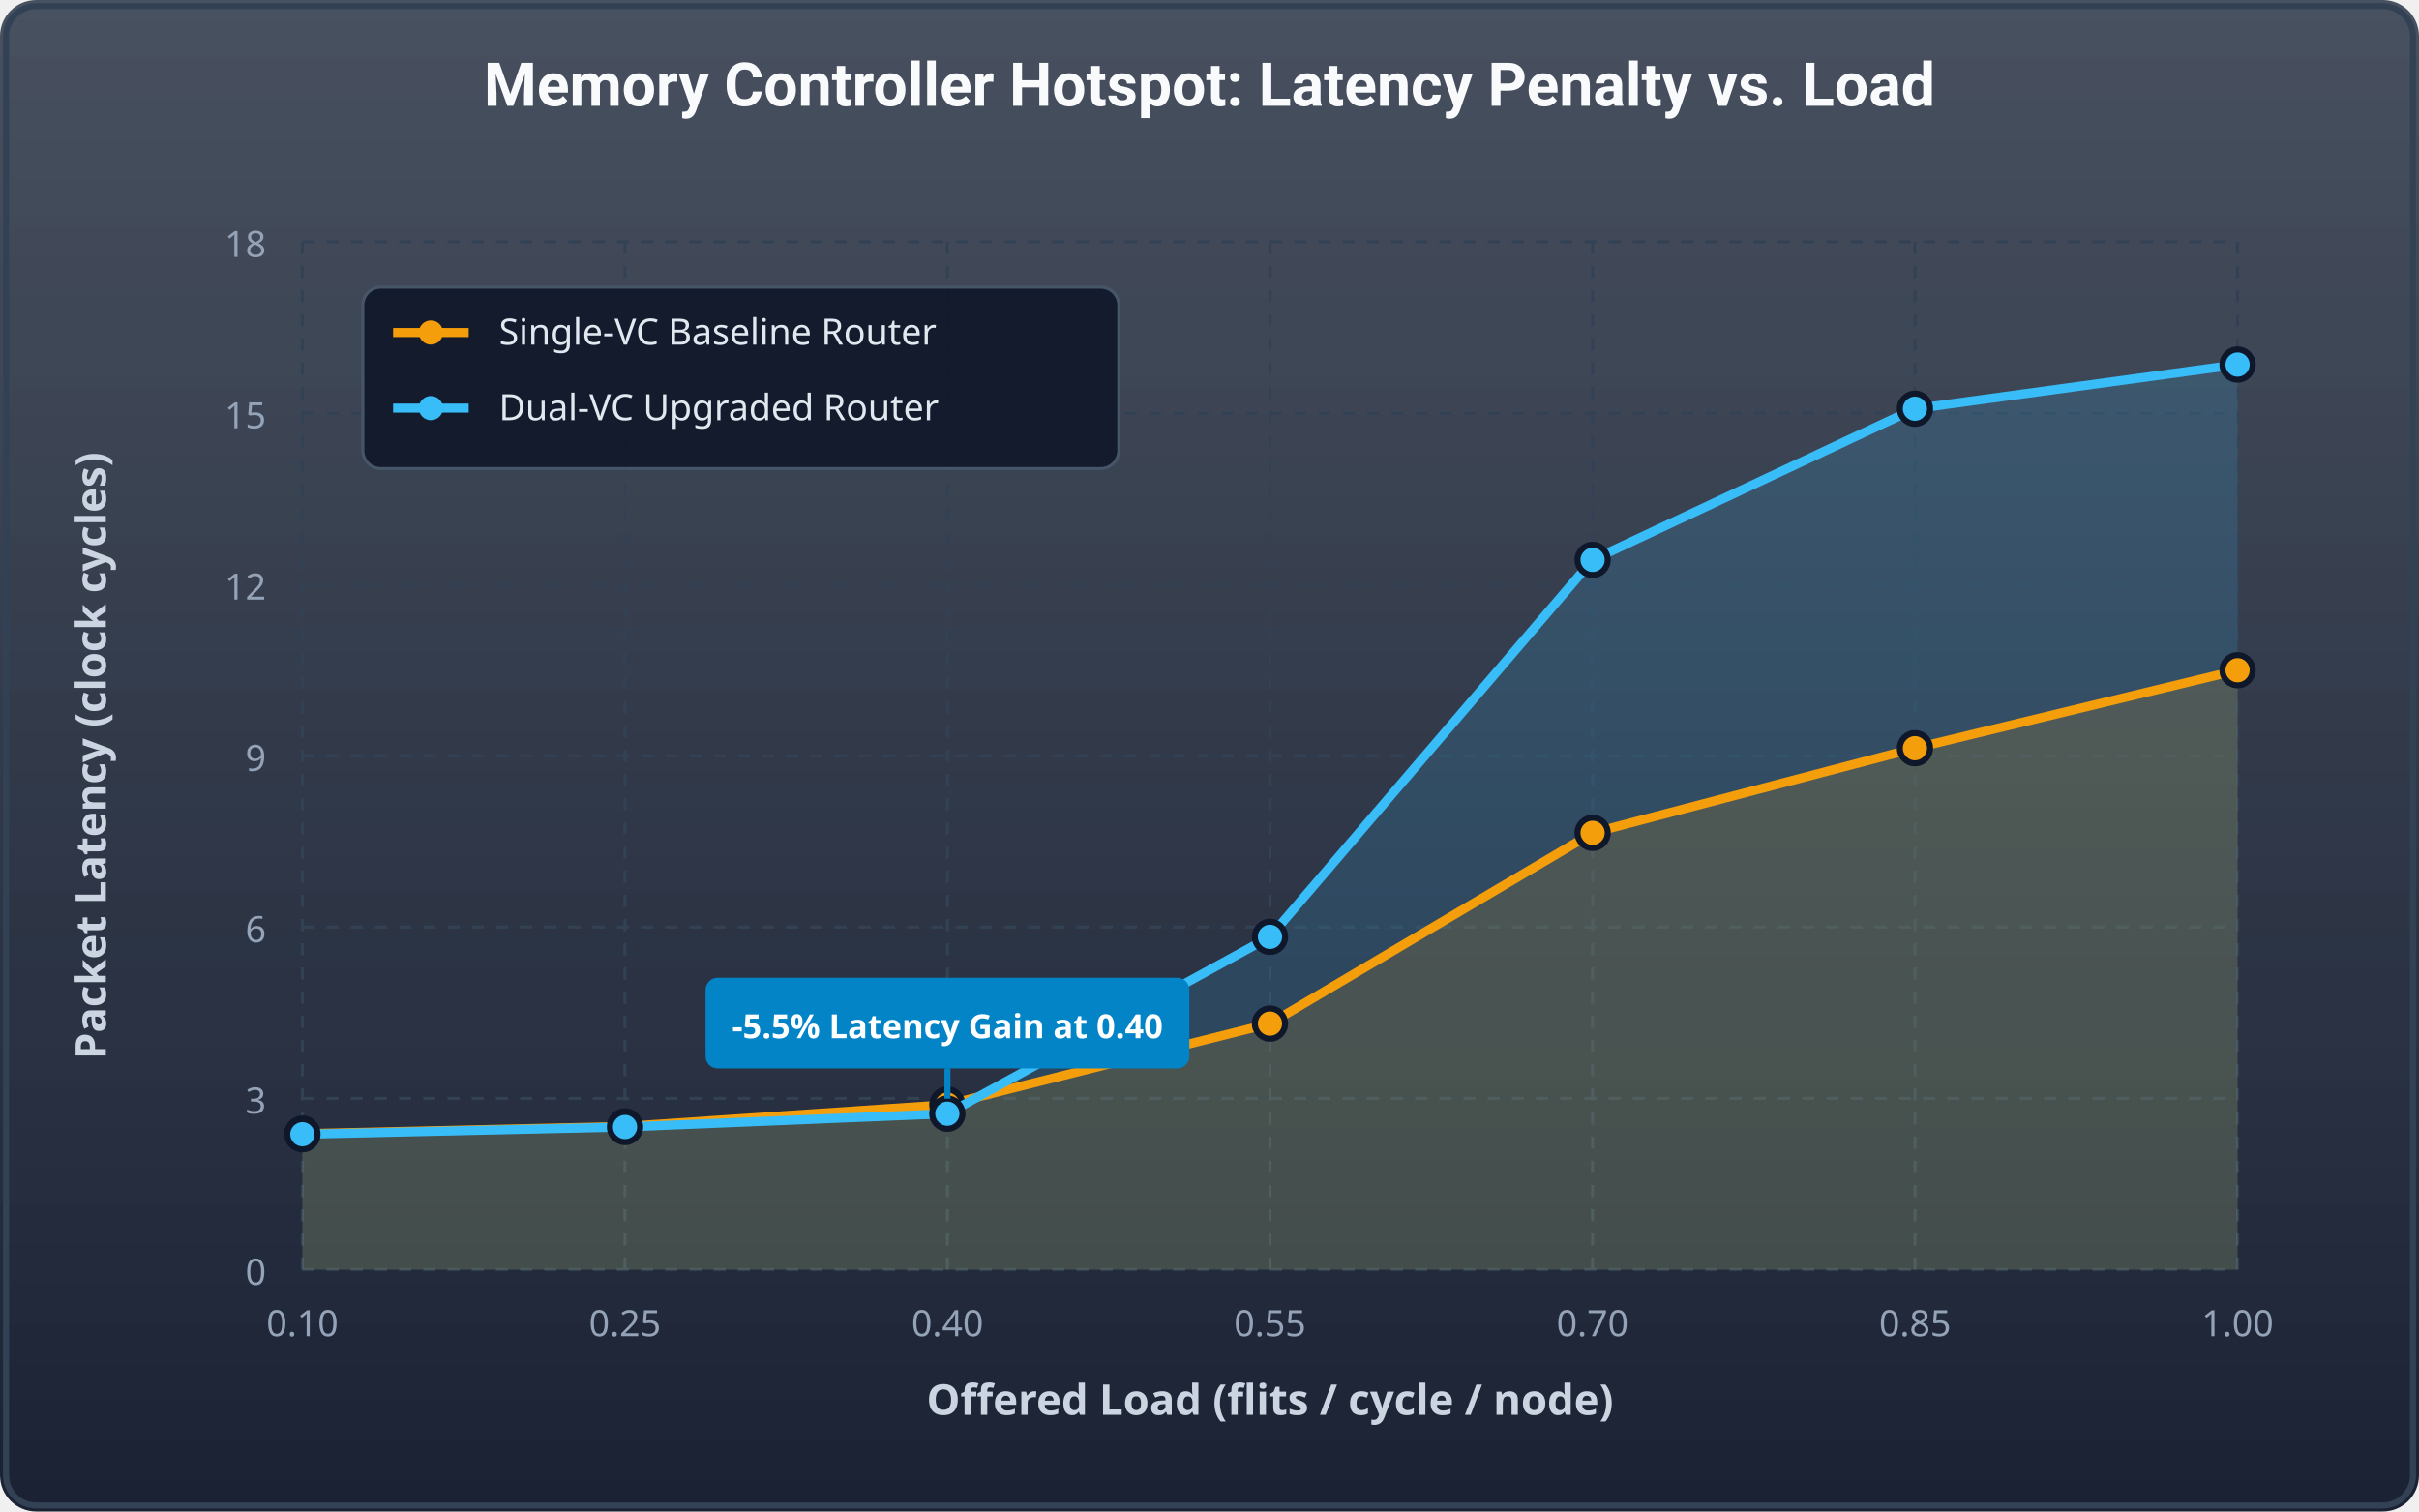
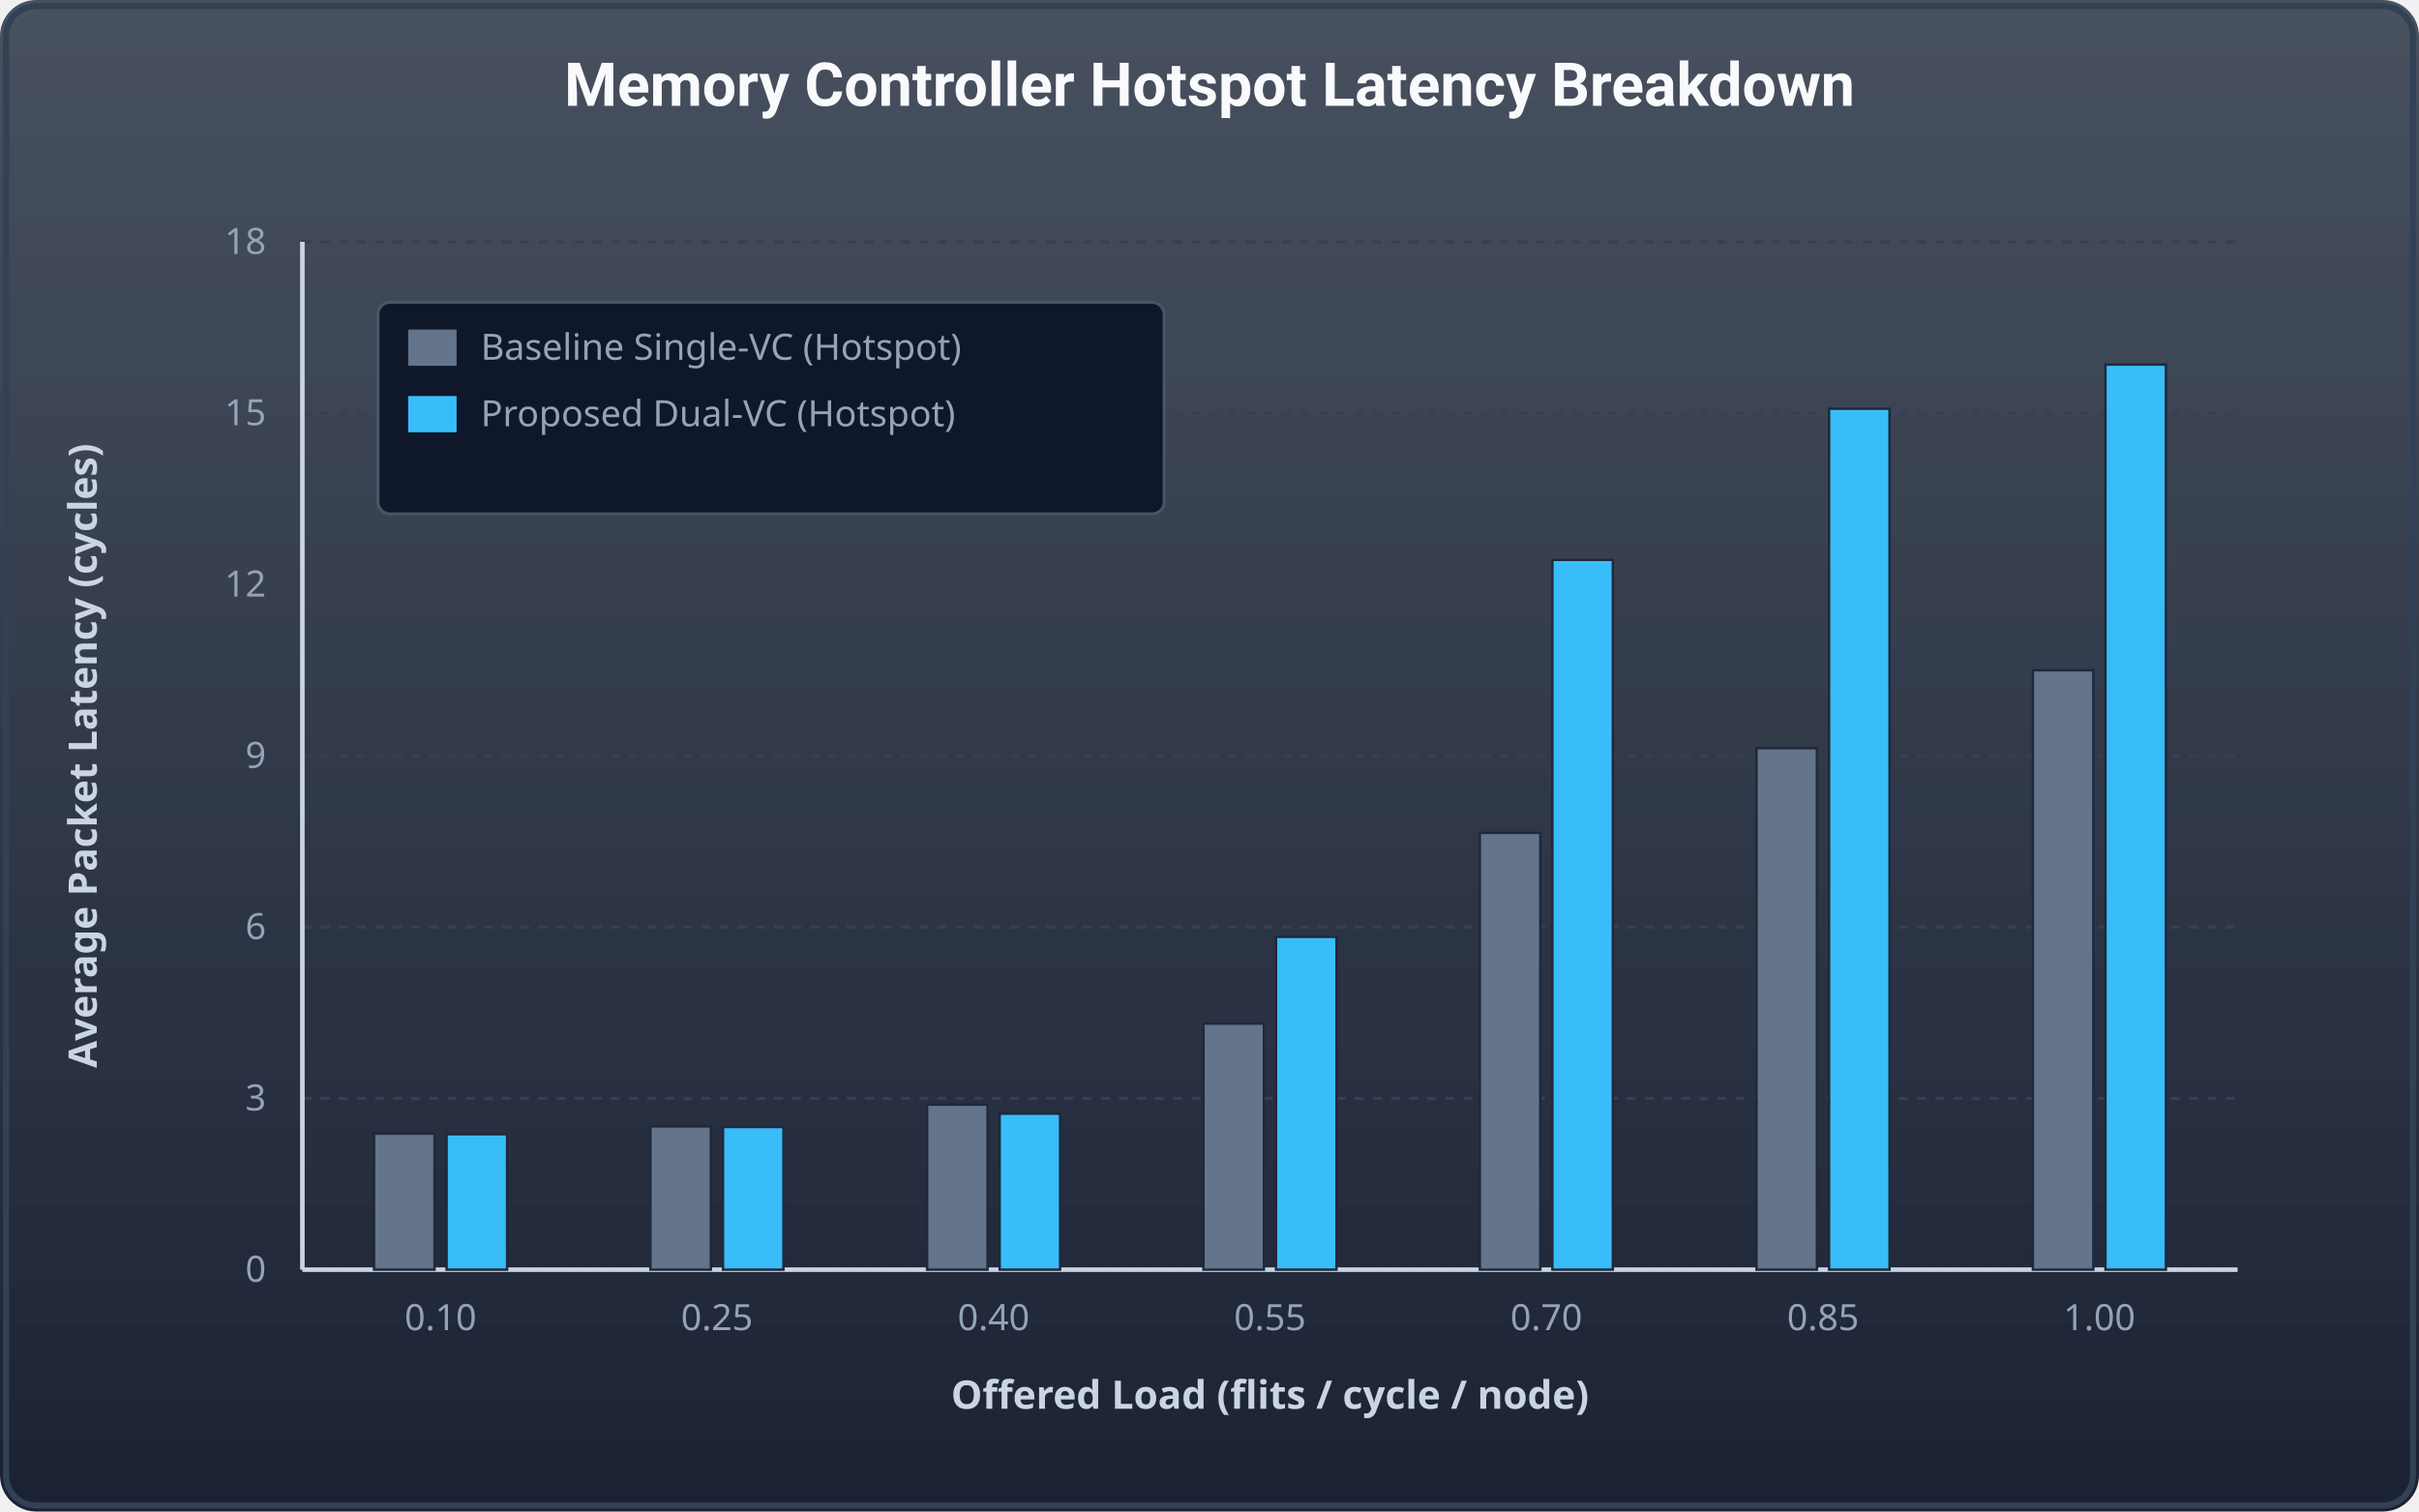
<svg xmlns="http://www.w3.org/2000/svg" viewBox="0 0 800 500" width="800" height="500">
  <defs>
    <linearGradient id="grid-grad" x1="0%" y1="0%" x2="0%" y2="100%">
      <stop offset="0%" stop-color="#1e293b" stop-opacity="0.8" />
      <stop offset="100%" stop-color="#0f172a" stop-opacity="0.95" />
    </linearGradient>
    <filter id="shadow" x="-5%" y="-5%" width="110%" height="110%">
      <feDropShadow dx="2" dy="3" stdDeviation="3" flood-opacity="0.3" />
    </filter>
  </defs>
  <rect width="100%" height="100%" fill="url(#grid-grad)" rx="12" />
  <rect x="2" y="2" width="796" height="496" fill="none" stroke="#334155" stroke-width="2" rx="10" />
-   <text x="400.0" y="35" font-family="-apple-system, BlinkMacSystemFont, 'Segoe UI', Roboto, Helvetica, Arial, sans-serif" font-size="20" font-weight="700" fill="#f8fafc" text-anchor="middle">Memory Controller Hotspot: Latency Penalty vs. Load</text>
-   <line x1="100" y1="420.0" x2="740" y2="420.0" stroke="#334155" stroke-dasharray="4,4" stroke-width="1" />
-   <text x="88" y="425.0" font-family="sans-serif" font-size="12" fill="#94a3b8" text-anchor="end">0</text>
-   <line x1="100" y1="363.333" x2="740" y2="363.333" stroke="#334155" stroke-dasharray="4,4" stroke-width="1" />
-   <text x="88" y="368.333" font-family="sans-serif" font-size="12" fill="#94a3b8" text-anchor="end">3</text>
-   <line x1="100" y1="306.667" x2="740" y2="306.667" stroke="#334155" stroke-dasharray="4,4" stroke-width="1" />
-   <text x="88" y="311.667" font-family="sans-serif" font-size="12" fill="#94a3b8" text-anchor="end">6</text>
-   <line x1="100" y1="250.0" x2="740" y2="250.0" stroke="#334155" stroke-dasharray="4,4" stroke-width="1" />
-   <text x="88" y="255.0" font-family="sans-serif" font-size="12" fill="#94a3b8" text-anchor="end">9</text>
-   <line x1="100" y1="193.333" x2="740" y2="193.333" stroke="#334155" stroke-dasharray="4,4" stroke-width="1" />
-   <text x="88" y="198.333" font-family="sans-serif" font-size="12" fill="#94a3b8" text-anchor="end">12</text>
-   <line x1="100" y1="136.667" x2="740" y2="136.667" stroke="#334155" stroke-dasharray="4,4" stroke-width="1" />
-   <text x="88" y="141.667" font-family="sans-serif" font-size="12" fill="#94a3b8" text-anchor="end">15</text>
-   <line x1="100" y1="80.0" x2="740" y2="80.0" stroke="#334155" stroke-dasharray="4,4" stroke-width="1" />
-   <text x="88" y="85.0" font-family="sans-serif" font-size="12" fill="#94a3b8" text-anchor="end">18</text>
-   <line x1="100.0" y1="420" x2="100.0" y2="80" stroke="#334155" stroke-dasharray="4,4" stroke-width="1" />
-   <text x="100.0" y="442" font-family="sans-serif" font-size="12" fill="#94a3b8" text-anchor="middle">0.10</text>
-   <line x1="206.667" y1="420" x2="206.667" y2="80" stroke="#334155" stroke-dasharray="4,4" stroke-width="1" />
-   <text x="206.667" y="442" font-family="sans-serif" font-size="12" fill="#94a3b8" text-anchor="middle">0.25</text>
-   <line x1="313.333" y1="420" x2="313.333" y2="80" stroke="#334155" stroke-dasharray="4,4" stroke-width="1" />
-   <text x="313.333" y="442" font-family="sans-serif" font-size="12" fill="#94a3b8" text-anchor="middle">0.40</text>
-   <line x1="420" y1="420" x2="420" y2="80" stroke="#334155" stroke-dasharray="4,4" stroke-width="1" />
-   <text x="420" y="442" font-family="sans-serif" font-size="12" fill="#94a3b8" text-anchor="middle">0.55</text>
-   <line x1="526.667" y1="420" x2="526.667" y2="80" stroke="#334155" stroke-dasharray="4,4" stroke-width="1" />
-   <text x="526.667" y="442" font-family="sans-serif" font-size="12" fill="#94a3b8" text-anchor="middle">0.70</text>
-   <line x1="633.333" y1="420" x2="633.333" y2="80" stroke="#334155" stroke-dasharray="4,4" stroke-width="1" />
-   <text x="633.333" y="442" font-family="sans-serif" font-size="12" fill="#94a3b8" text-anchor="middle">0.85</text>
-   <line x1="740.0" y1="420" x2="740.0" y2="80" stroke="#334155" stroke-dasharray="4,4" stroke-width="1" />
-   <text x="740.0" y="442" font-family="sans-serif" font-size="12" fill="#94a3b8" text-anchor="middle">1.00</text>
-   <text x="420.0" y="468" font-family="sans-serif" font-size="14" font-weight="600" fill="#cbd5e1" text-anchor="middle">Offered Load (flits / cycle / node)</text>
-   <text x="35" y="250.0" font-family="sans-serif" font-size="14" font-weight="600" fill="#cbd5e1" text-anchor="middle" transform="rotate(-90 35 250.0)">Packet Latency (clock cycles)</text>
-   <polygon points="100.0,420.0 100.0,375.233 206.667,372.778 313.333,368.433 420,309.878 526.667,185.211 633.333,135.156 740.0,120.611 740.0,420.0" fill="#38bdf8" fill-opacity="0.15" />
-   <polygon points="100.0,420.0 100.0,375.044 206.667,372.589 313.333,365.411 420,338.589 526.667,275.5 633.333,247.544 740.0,221.667 740.0,420.0" fill="#f59e0b" fill-opacity="0.15" />
-   <polyline fill="none" stroke="#f59e0b" stroke-width="3" points="100.0,375.0 206.7,372.6 313.3,365.4 420.0,338.6 526.7,275.5 633.3,247.5 740.0,221.7" />
-   <circle cx="100.0" cy="375.0" r="5" fill="#f59e0b" stroke="#0f172a" stroke-width="2" />
-   <circle cx="206.7" cy="372.6" r="5" fill="#f59e0b" stroke="#0f172a" stroke-width="2" />
-   <circle cx="313.3" cy="365.4" r="5" fill="#f59e0b" stroke="#0f172a" stroke-width="2" />
-   <circle cx="420.0" cy="338.6" r="5" fill="#f59e0b" stroke="#0f172a" stroke-width="2" />
-   <circle cx="526.7" cy="275.5" r="5" fill="#f59e0b" stroke="#0f172a" stroke-width="2" />
-   <circle cx="633.3" cy="247.5" r="5" fill="#f59e0b" stroke="#0f172a" stroke-width="2" />
-   <circle cx="740.0" cy="221.7" r="5" fill="#f59e0b" stroke="#0f172a" stroke-width="2" />
-   <polyline fill="none" stroke="#38bdf8" stroke-width="3" points="100.0,375.2 206.7,372.8 313.3,368.4 420.0,309.9 526.7,185.2 633.3,135.2 740.0,120.6" />
-   <circle cx="100.0" cy="375.2" r="5" fill="#38bdf8" stroke="#0f172a" stroke-width="2" />
-   <circle cx="206.7" cy="372.8" r="5" fill="#38bdf8" stroke="#0f172a" stroke-width="2" />
-   <circle cx="313.3" cy="368.4" r="5" fill="#38bdf8" stroke="#0f172a" stroke-width="2" />
-   <circle cx="420.0" cy="309.9" r="5" fill="#38bdf8" stroke="#0f172a" stroke-width="2" />
-   <circle cx="526.7" cy="185.2" r="5" fill="#38bdf8" stroke="#0f172a" stroke-width="2" />
-   <circle cx="633.3" cy="135.2" r="5" fill="#38bdf8" stroke="#0f172a" stroke-width="2" />
-   <circle cx="740.0" cy="120.6" r="5" fill="#38bdf8" stroke="#0f172a" stroke-width="2" />
-   <rect x="233.333" y="323.433" width="160" height="30" fill="#0284c7" rx="4" />
-   <text x="313.333" y="343.433" font-family="sans-serif" font-size="11" font-weight="bold" fill="#ffffff" text-anchor="middle">-5.5% Latency Gain at 0.40</text>
-   <line x1="313.333" y1="353.433" x2="313.333" y2="363.433" stroke="#0284c7" stroke-width="2" />
-   <rect x="120" y="95" width="250" height="60" fill="#0f172a" fill-opacity="0.9" rx="6" stroke="#475569" />
-   <line x1="130" y1="110" x2="155" y2="110" stroke="#f59e0b" stroke-width="3" />
-   <circle cx="142.5" cy="110" r="4" fill="#f59e0b" />
-   <text x="165" y="114" font-family="sans-serif" font-size="12" fill="#e2e8f0">Single-VC Baseline Router</text>
-   <line x1="130" y1="135" x2="155" y2="135" stroke="#38bdf8" stroke-width="3" />
-   <circle cx="142.5" cy="135" r="4" fill="#38bdf8" />
-   <text x="165" y="139" font-family="sans-serif" font-size="12" fill="#e2e8f0">Dual-VC Upgraded Router</text>
+   <text x="400.0" y="35" font-family="-apple-system, BlinkMacSystemFont, 'Segoe UI', Roboto, Helvetica, Arial, sans-serif" font-size="20" font-weight="700" fill="#f8fafc" text-anchor="middle">Memory Controller Hotspot Latency Breakdown</text>
+   <line x1="100" y1="420.0" x2="740" y2="420.0" stroke="#334155" stroke-dasharray="3,3" stroke-width="1" />
+   <text x="88" y="424.0" font-family="sans-serif" font-size="12" fill="#94a3b8" text-anchor="end">0</text>
+   <line x1="100" y1="363.333" x2="740" y2="363.333" stroke="#334155" stroke-dasharray="3,3" stroke-width="1" />
+   <text x="88" y="367.333" font-family="sans-serif" font-size="12" fill="#94a3b8" text-anchor="end">3</text>
+   <line x1="100" y1="306.667" x2="740" y2="306.667" stroke="#334155" stroke-dasharray="3,3" stroke-width="1" />
+   <text x="88" y="310.667" font-family="sans-serif" font-size="12" fill="#94a3b8" text-anchor="end">6</text>
+   <line x1="100" y1="250.0" x2="740" y2="250.0" stroke="#334155" stroke-dasharray="3,3" stroke-width="1" />
+   <text x="88" y="254.0" font-family="sans-serif" font-size="12" fill="#94a3b8" text-anchor="end">9</text>
+   <line x1="100" y1="193.333" x2="740" y2="193.333" stroke="#334155" stroke-dasharray="3,3" stroke-width="1" />
+   <text x="88" y="197.333" font-family="sans-serif" font-size="12" fill="#94a3b8" text-anchor="end">12</text>
+   <line x1="100" y1="136.667" x2="740" y2="136.667" stroke="#334155" stroke-dasharray="3,3" stroke-width="1" />
+   <text x="88" y="140.667" font-family="sans-serif" font-size="12" fill="#94a3b8" text-anchor="end">15</text>
+   <line x1="100" y1="80.0" x2="740" y2="80.0" stroke="#334155" stroke-dasharray="3,3" stroke-width="1" />
+   <text x="88" y="84.0" font-family="sans-serif" font-size="12" fill="#94a3b8" text-anchor="end">18</text>
+   <line x1="100" y1="420" x2="740" y2="420" stroke="#cbd5e1" stroke-width="1.5" />
+   <line x1="100" y1="420" x2="100" y2="80" stroke="#cbd5e1" stroke-width="1.5" />
+   <text x="420.0" y="466" font-family="sans-serif" font-size="13" font-weight="bold" fill="#cbd5e1" text-anchor="middle">Offered Load (flits / cycle / node)</text>
+   <text x="32" y="250.0" font-family="sans-serif" font-size="13" font-weight="bold" fill="#cbd5e1" text-anchor="middle" transform="rotate(-90 32 250.0)">Average Packet Latency (cycles)</text>
+   <rect x="123.7" y="375.0" width="20" height="45.0" fill="#64748b" stroke="#1e293b" stroke-width="0.8" />
+   <rect x="147.7" y="375.2" width="20" height="44.8" fill="#38bdf8" stroke="#1e293b" stroke-width="0.8" />
+   <text x="145.7" y="440" font-family="sans-serif" font-size="12" fill="#94a3b8" text-anchor="middle">0.10</text>
+   <rect x="215.1" y="372.6" width="20" height="47.4" fill="#64748b" stroke="#1e293b" stroke-width="0.8" />
+   <rect x="239.1" y="372.8" width="20" height="47.2" fill="#38bdf8" stroke="#1e293b" stroke-width="0.8" />
+   <text x="237.1" y="440" font-family="sans-serif" font-size="12" fill="#94a3b8" text-anchor="middle">0.25</text>
+   <rect x="306.6" y="365.4" width="20" height="54.6" fill="#64748b" stroke="#1e293b" stroke-width="0.8" />
+   <rect x="330.6" y="368.4" width="20" height="51.6" fill="#38bdf8" stroke="#1e293b" stroke-width="0.8" />
+   <text x="328.6" y="440" font-family="sans-serif" font-size="12" fill="#94a3b8" text-anchor="middle">0.40</text>
+   <rect x="398.0" y="338.6" width="20" height="81.4" fill="#64748b" stroke="#1e293b" stroke-width="0.8" />
+   <rect x="422.0" y="309.9" width="20" height="110.1" fill="#38bdf8" stroke="#1e293b" stroke-width="0.8" />
+   <text x="420.0" y="440" font-family="sans-serif" font-size="12" fill="#94a3b8" text-anchor="middle">0.55</text>
+   <rect x="489.4" y="275.5" width="20" height="144.5" fill="#64748b" stroke="#1e293b" stroke-width="0.8" />
+   <rect x="513.4" y="185.2" width="20" height="234.8" fill="#38bdf8" stroke="#1e293b" stroke-width="0.8" />
+   <text x="511.4" y="440" font-family="sans-serif" font-size="12" fill="#94a3b8" text-anchor="middle">0.70</text>
+   <rect x="580.9" y="247.5" width="20" height="172.5" fill="#64748b" stroke="#1e293b" stroke-width="0.8" />
+   <rect x="604.9" y="135.2" width="20" height="284.8" fill="#38bdf8" stroke="#1e293b" stroke-width="0.8" />
+   <text x="602.9" y="440" font-family="sans-serif" font-size="12" fill="#94a3b8" text-anchor="middle">0.85</text>
+   <rect x="672.3" y="221.7" width="20" height="198.3" fill="#64748b" stroke="#1e293b" stroke-width="0.8" />
+   <rect x="696.3" y="120.6" width="20" height="299.4" fill="#38bdf8" stroke="#1e293b" stroke-width="0.8" />
+   <text x="694.3" y="440" font-family="sans-serif" font-size="12" fill="#94a3b8" text-anchor="middle">1.00</text>
+   <rect x="125" y="100" width="260" height="70" fill="#0f172a" stroke="#475569" stroke-width="1" rx="4" filter="url(#box-shadow)" />
+   <rect x="135" y="109" width="16" height="12" fill="#64748b" />
+   <text x="159" y="119" font-family="sans-serif" font-size="12" fill="#94a3b8">Baseline Single-VC (Hotspot)</text>
+   <rect x="135" y="131" width="16" height="12" fill="#38bdf8" />
+   <text x="159" y="141" font-family="sans-serif" font-size="12" fill="#94a3b8">Proposed Dual-VC (Hotspot)</text>
</svg>
